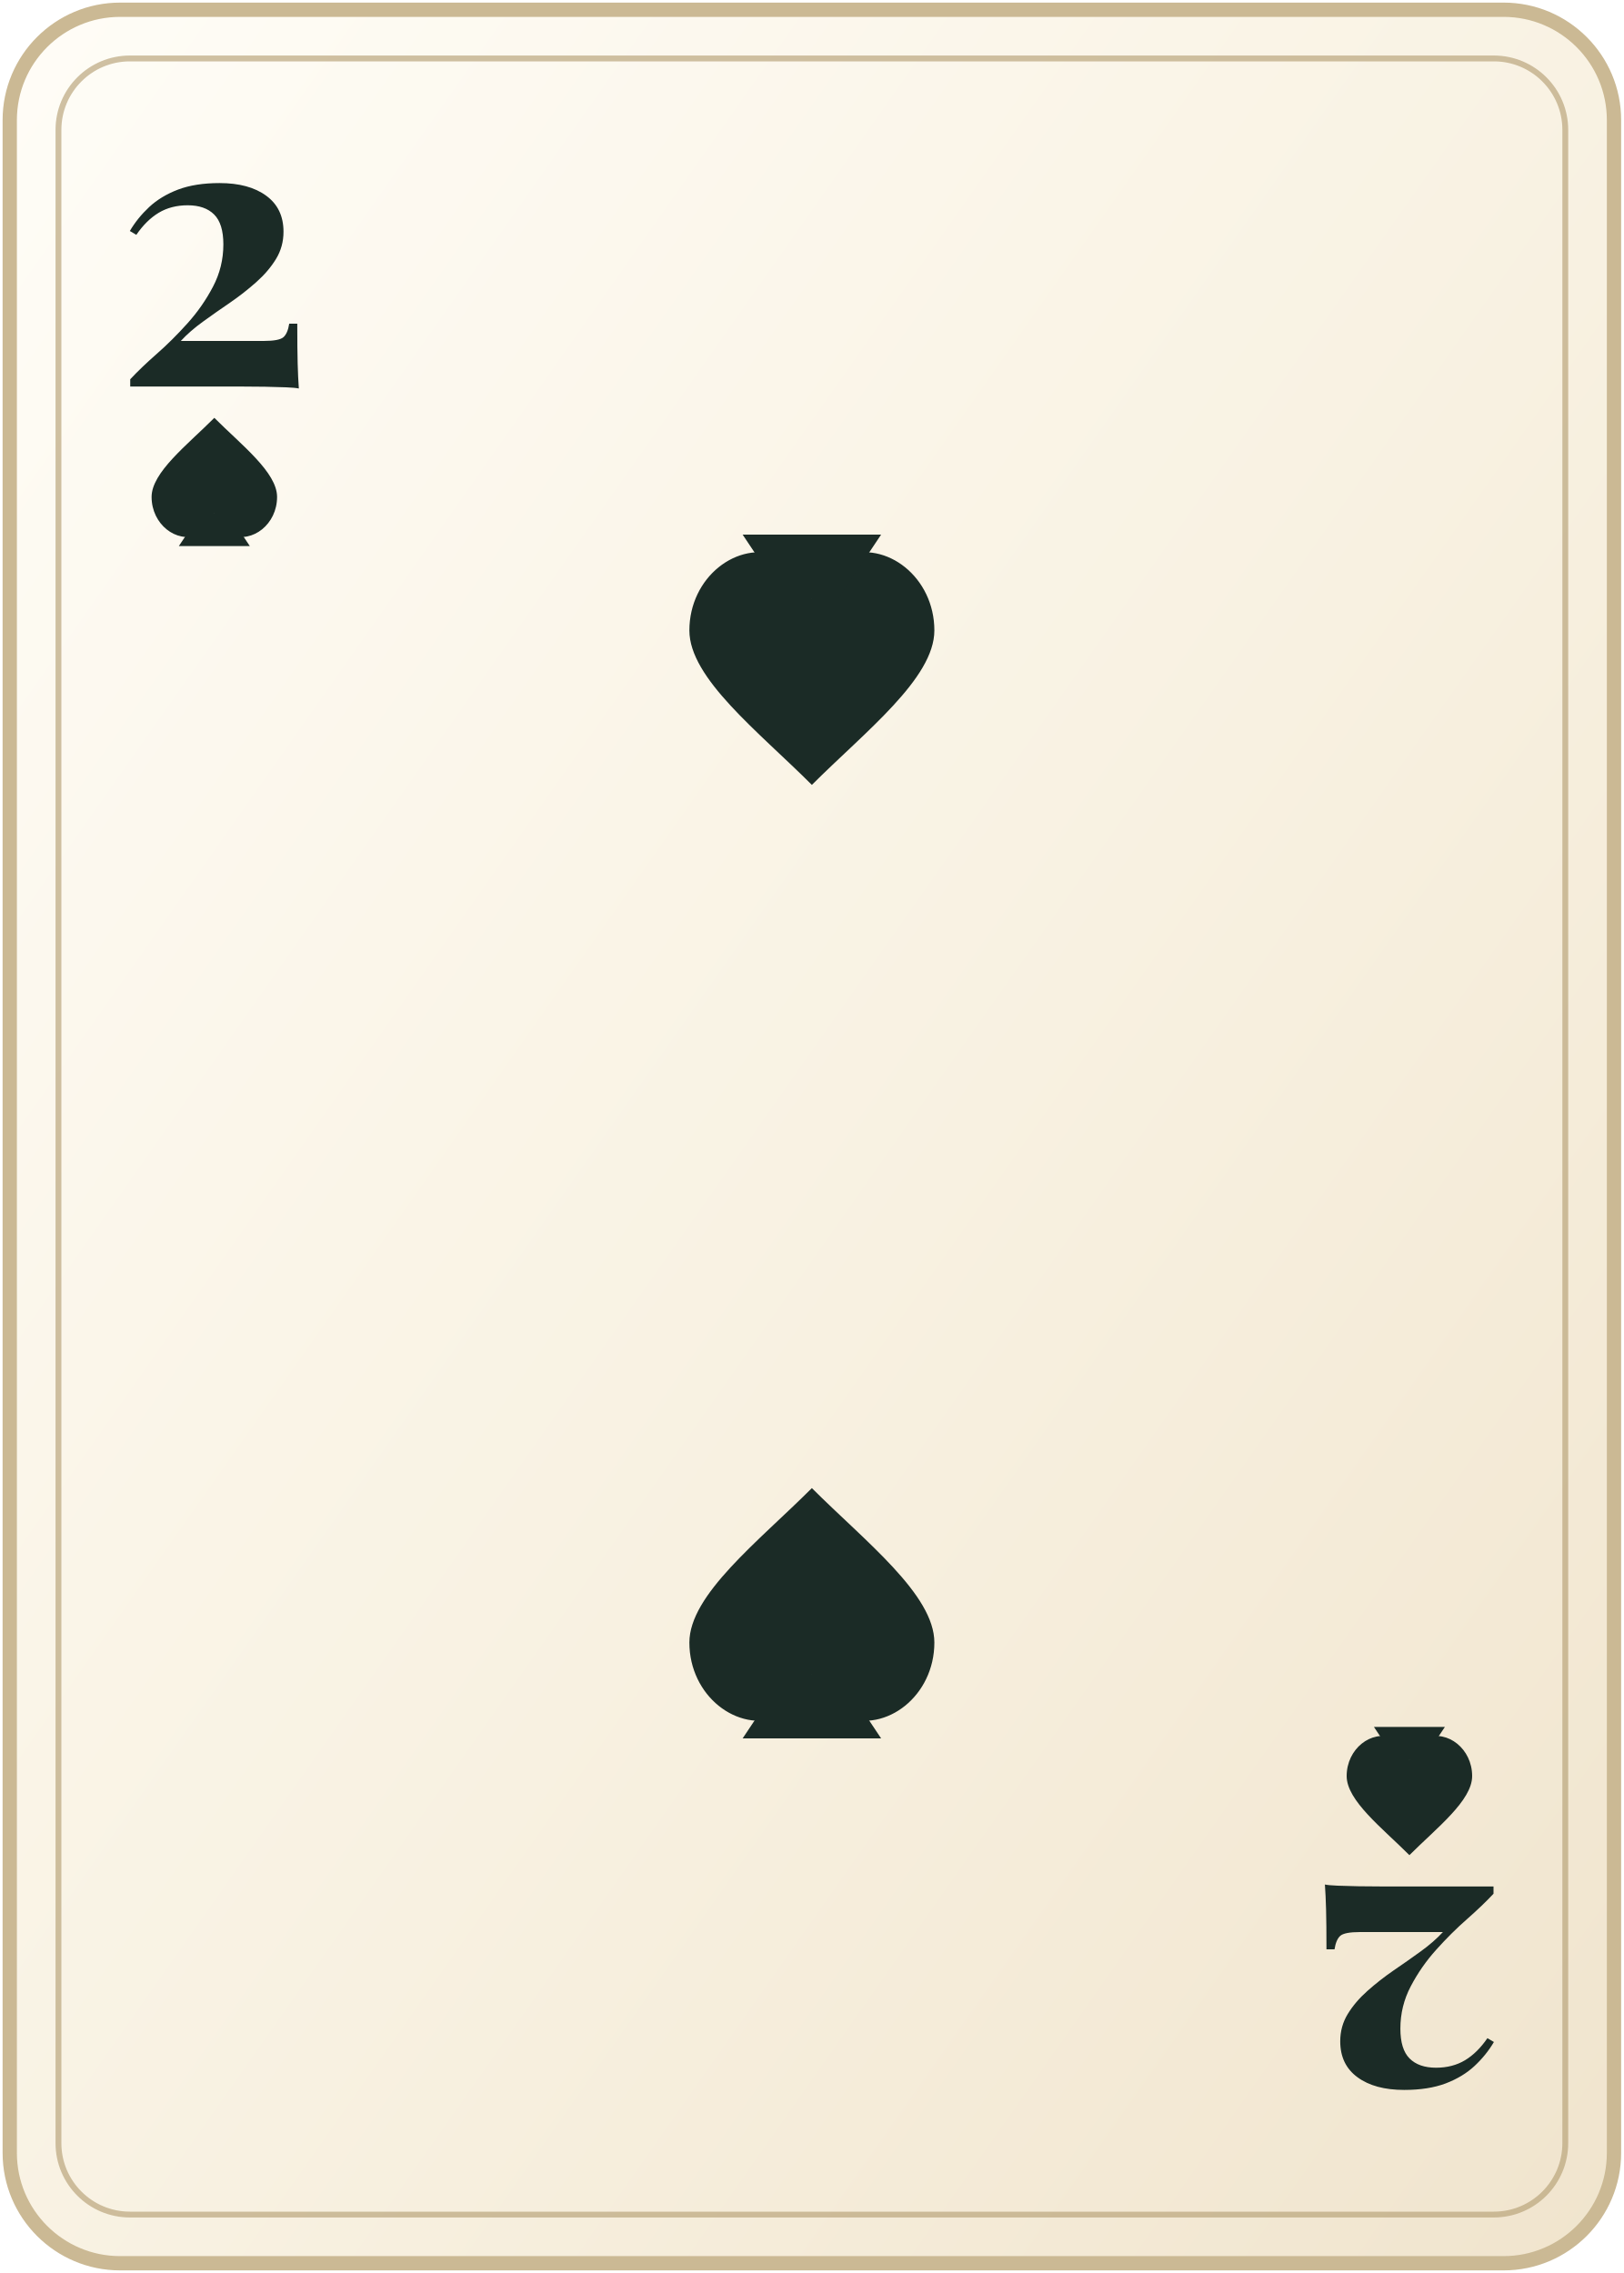
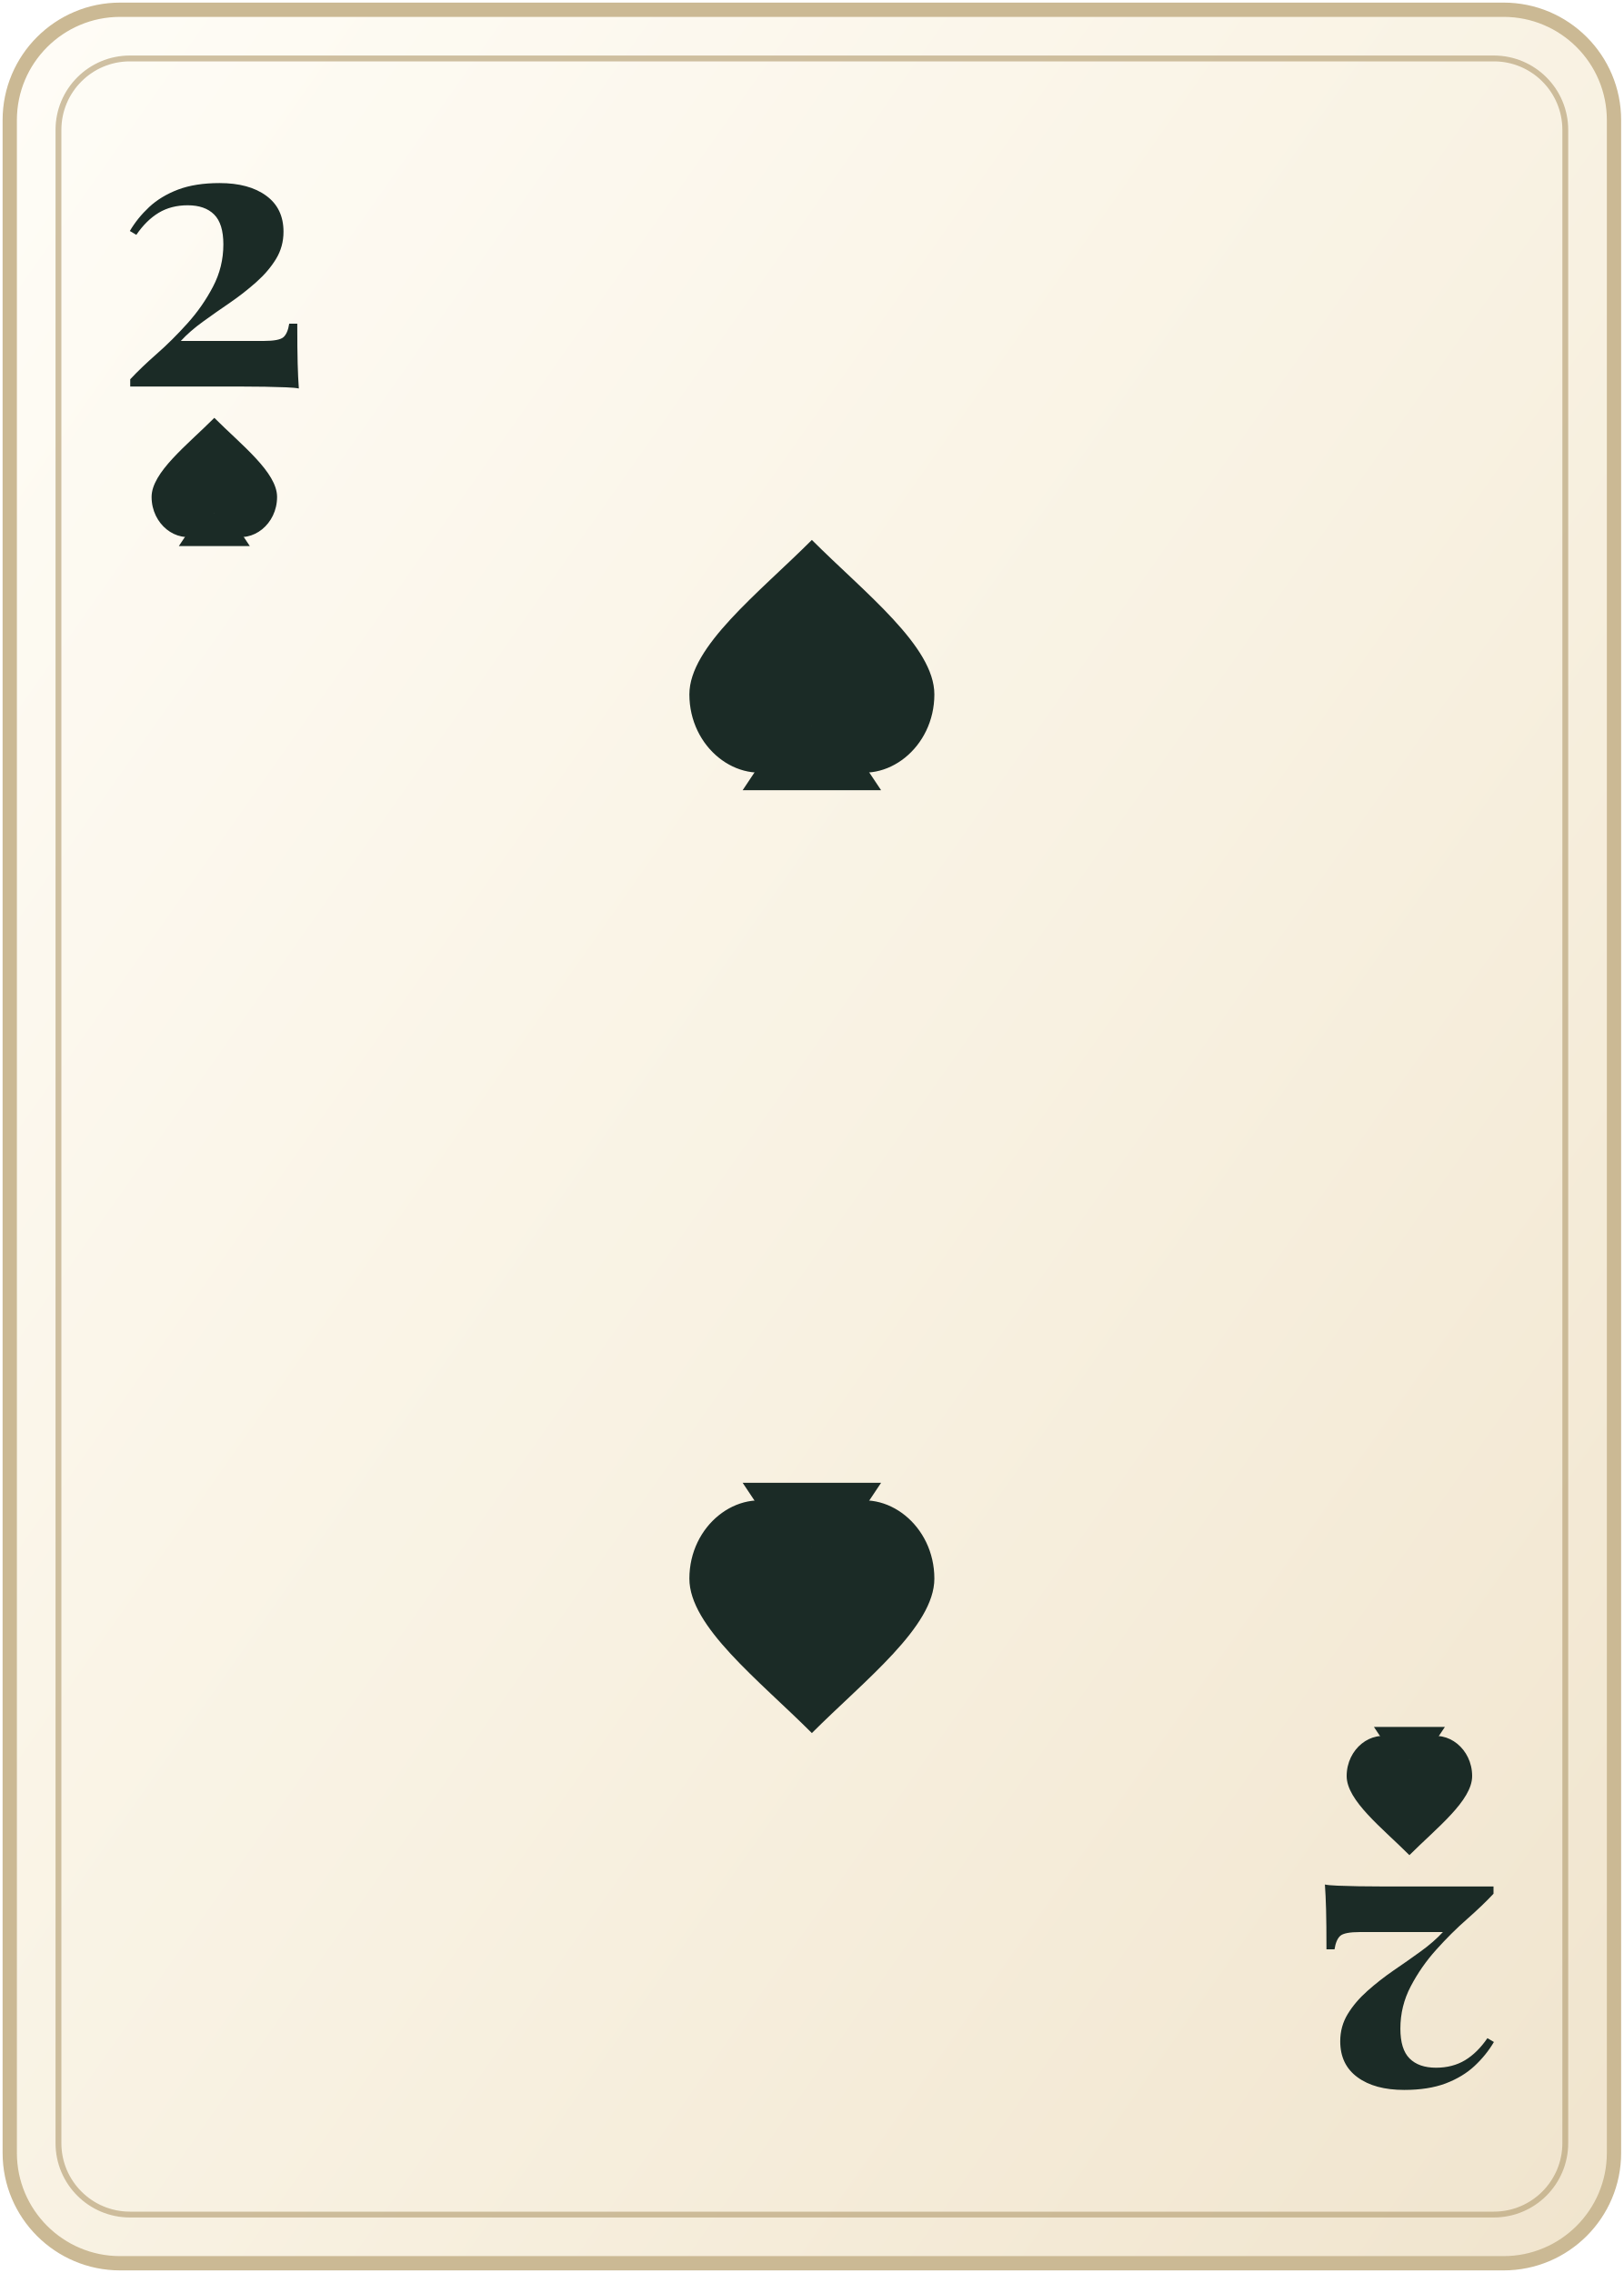
<svg xmlns="http://www.w3.org/2000/svg" width="250" height="350" viewBox="0 0 250 350">
  <defs>
    <linearGradient id="paper" x1="0" y1="0" x2="1" y2="1">
      <stop offset="0" stop-color="#fffdf7" />
      <stop offset="0.55" stop-color="#f8f1e1" />
      <stop offset="1" stop-color="#f0e4cd" />
    </linearGradient>
  </defs>
  <rect x="1.5" y="1.5" width="247" height="347" rx="17" fill="url(#paper)" stroke="#cbb994" stroke-width="2.2" />
  <rect x="9" y="9" width="232" height="332" rx="11" fill="none" stroke="#b5a075" stroke-width="0.9" opacity="0.65" />
-   <g transform="translate(125 102) rotate(180)">
+   <g transform="translate(125 102)">
    <g transform="scale(0.82)">
      <g fill="#1b2b26">
        <path d="M0 -23 C10 -13 23 -3 23 6 C23 16 14 23 6 20 C3 19 1 16 0 12              C-1 16 -3 19 -6 20 C-14 23 -23 16 -23 6 C-23 -3 -10 -13 0 -23 Z" />
        <path d="M-5 12 C-9 18 -13 24 -13 24 L13 24 C13 24 9 18 5 12 Z" />
      </g>
    </g>
  </g>
-   <g transform="translate(125 248)">
+   <g transform="translate(125 248) rotate(180)">
    <g transform="scale(0.82)">
      <g fill="#1b2b26">
        <path d="M0 -23 C10 -13 23 -3 23 6 C23 16 14 23 6 20 C3 19 1 16 0 12              C-1 16 -3 19 -6 20 C-14 23 -23 16 -23 6 C-23 -3 -10 -13 0 -23 Z" />
        <path d="M-5 12 C-9 18 -13 24 -13 24 L13 24 C13 24 9 18 5 12 Z" />
      </g>
    </g>
  </g>
  <g>
    <g transform="translate(17.57 59.52)">
      <path d="M16.23-31.33Q20.77-31.33 23.42-29.38Q26.08-27.44 26.08-23.84Q26.08-21.54 24.93-19.65Q23.78-17.76 21.89-16.08Q20-14.40 17.85-12.92Q15.69-11.45 13.69-10Q11.68-8.55 10.27-7.02L23.01-7.02Q25.43-7.02 26.08-7.61Q26.73-8.20 26.96-9.68L28.20-9.68Q28.20-5.72 28.26-3.54Q28.32-1.36 28.44 0.30Q27.91 0.18 26.49 0.12Q25.08 0.06 23.25 0.03Q21.42 0 19.65 0L2.48 0L2.48-1.12Q4.13-2.89 6.55-5.02Q8.97-7.14 11.30-9.74Q13.63-12.33 15.22-15.37Q16.82-18.41 16.82-21.89Q16.82-25.08 15.40-26.49Q13.98-27.91 11.33-27.91Q8.79-27.91 6.87-26.76Q4.96-25.61 3.42-23.36L2.42-23.95Q3.60-25.96 5.40-27.64Q7.20-29.32 9.85-30.33Q12.51-31.33 16.23-31.33" fill="#1b2b26" />
    </g>
    <g transform="translate(33 74) scale(0.42)">
      <g fill="#1b2b26">
        <path d="M0 -23 C10 -13 23 -3 23 6 C23 16 14 23 6 20 C3 19 1 16 0 12              C-1 16 -3 19 -6 20 C-14 23 -23 16 -23 6 C-23 -3 -10 -13 0 -23 Z" />
        <path d="M-5 12 C-9 18 -13 24 -13 24 L13 24 C13 24 9 18 5 12 Z" />
      </g>
    </g>
  </g>
  <g transform="rotate(180 125 175)">
    <g>
      <g transform="translate(17.57 59.52)">
        <path d="M16.23-31.33Q20.77-31.33 23.42-29.38Q26.08-27.44 26.08-23.84Q26.08-21.54 24.93-19.65Q23.78-17.76 21.89-16.08Q20-14.40 17.85-12.92Q15.69-11.45 13.69-10Q11.68-8.55 10.27-7.02L23.01-7.02Q25.43-7.02 26.08-7.61Q26.73-8.20 26.96-9.68L28.20-9.68Q28.20-5.72 28.26-3.54Q28.32-1.36 28.44 0.30Q27.91 0.18 26.49 0.12Q25.08 0.06 23.25 0.03Q21.42 0 19.65 0L2.48 0L2.48-1.12Q4.13-2.89 6.55-5.02Q8.97-7.14 11.30-9.74Q13.63-12.33 15.22-15.37Q16.82-18.41 16.82-21.89Q16.82-25.08 15.40-26.49Q13.98-27.91 11.33-27.91Q8.79-27.91 6.87-26.76Q4.96-25.61 3.42-23.36L2.42-23.95Q3.60-25.96 5.40-27.64Q7.20-29.32 9.85-30.33Q12.51-31.33 16.23-31.33" fill="#1b2b26" />
      </g>
      <g transform="translate(33 74) scale(0.42)">
        <g fill="#1b2b26">
          <path d="M0 -23 C10 -13 23 -3 23 6 C23 16 14 23 6 20 C3 19 1 16 0 12              C-1 16 -3 19 -6 20 C-14 23 -23 16 -23 6 C-23 -3 -10 -13 0 -23 Z" />
          <path d="M-5 12 C-9 18 -13 24 -13 24 L13 24 C13 24 9 18 5 12 Z" />
        </g>
      </g>
    </g>
  </g>
</svg>
